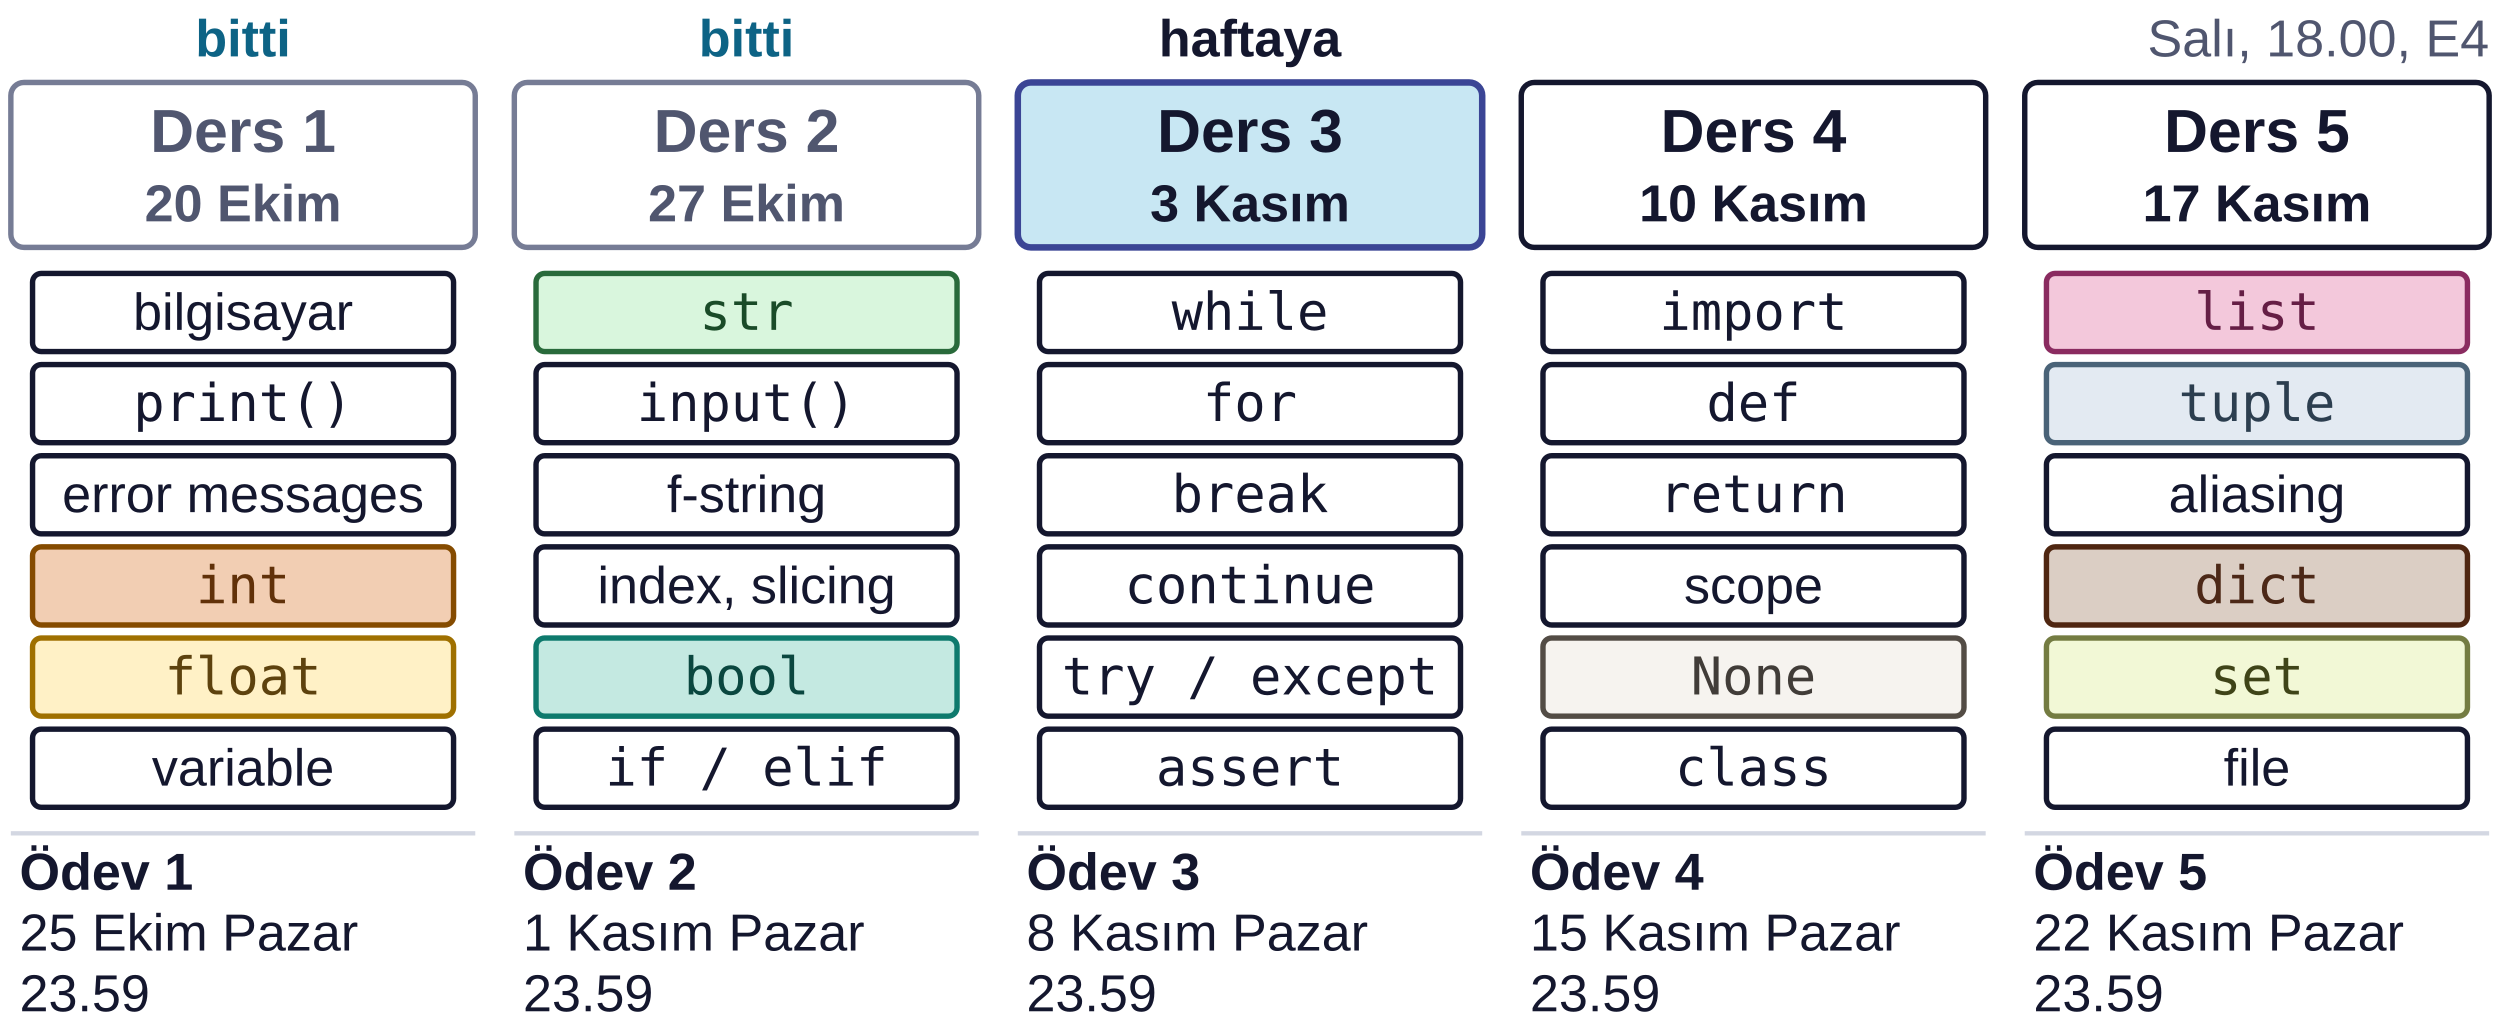
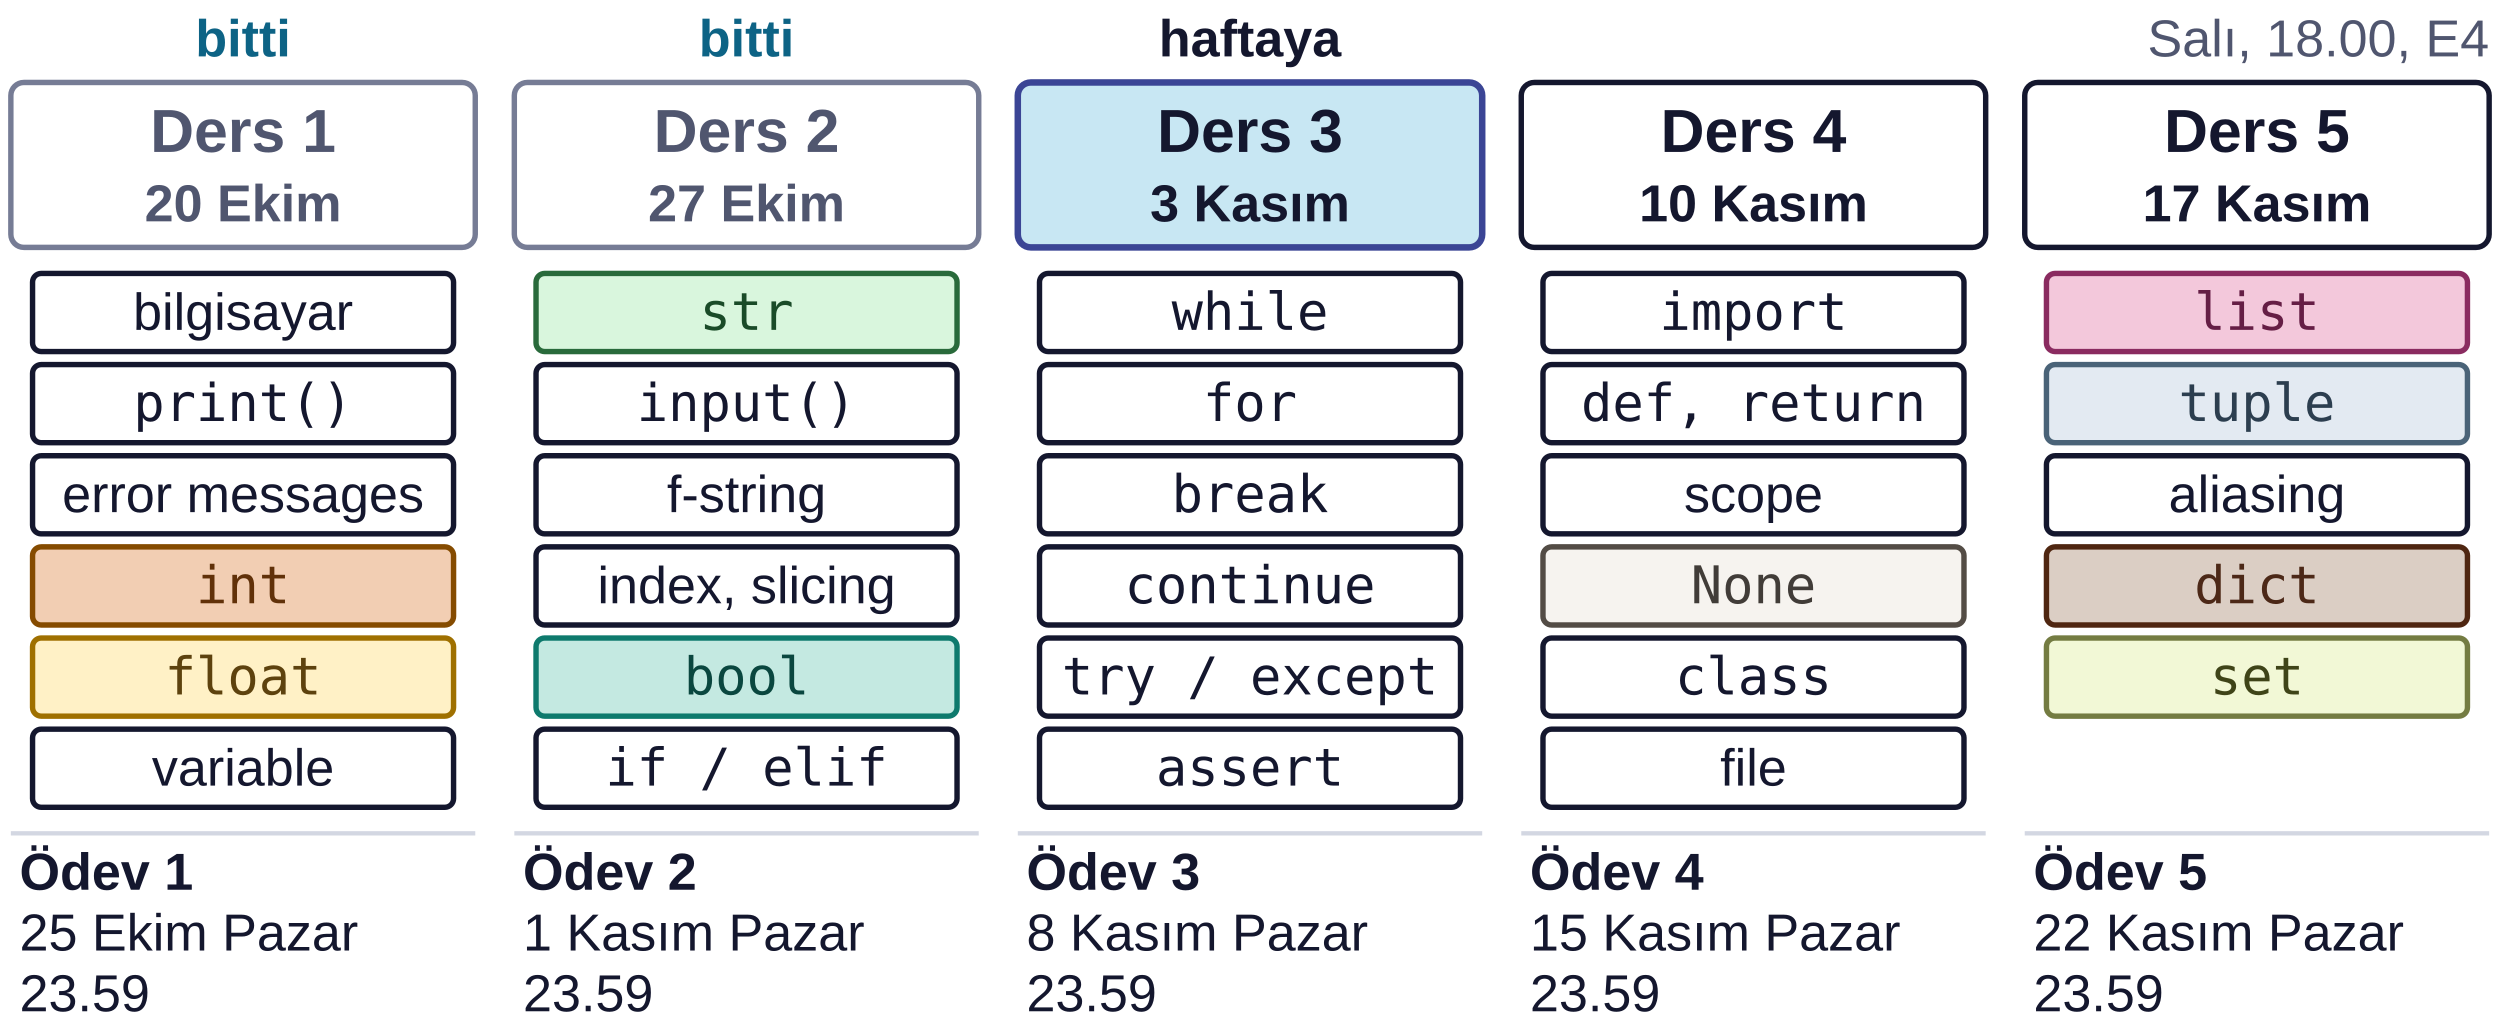
<svg xmlns="http://www.w3.org/2000/svg" class="dg" viewBox="0 0 1152 476" width="1152" height="476" role="img" aria-labelledby="ders2-course-calendar-haftaya-t ders2-course-calendar-haftaya-d">
  <defs>
    <style>
/* dg v3 · IEEE Hacettepe Python diyagram stili · authoring/DIAGRAMS.md'den aynen kopyalanır */
.dg{font-family:"Atkinson Hyperlegible Next","Segoe UI",Arial,sans-serif}
.dg .bg{fill:#FFFFFF;fill:var(--d-bg,#FFFFFF)}
.dg .tx,.dg .lb,.dg .ti,.dg .cd,.dg .cd24{fill:#14172E;fill:var(--d-ink,#14172E)}
.dg .tx{font-size:24px;font-weight:400}
.dg .lb{font-size:24px;font-weight:600}
.dg .ti{font-size:28px;font-weight:700}
.dg .cd,.dg .cd24,.dg .ty,.dg .nm{font-family:"JetBrains Mono",Menlo,Consolas,"DejaVu Sans Mono",monospace;font-weight:500}
.dg .cd{font-size:28px}
.dg .cd24{font-size:24px}
.dg .ty{font-size:24px;fill:#50566F;fill:var(--d-type,#50566F)}
.dg .nm{font-size:28px;font-weight:600;fill:#FFFFFF;fill:var(--d-on-name,#FFFFFF)}
.dg .src{font-size:18px;font-weight:400;fill:#50566F;fill:var(--d-type,#50566F)}
.dg .sub{fill:#50566F;fill:var(--d-type,#50566F)}
.dg .okt{fill:#0D6385;fill:var(--d-ok,#0D6385);font-weight:600}
.dg .errt{fill:#C21C20;fill:var(--d-err,#C21C20);font-weight:600}
.dg .b7{font-weight:700}
.dg .pre{white-space:pre}
.dg .mid{text-anchor:middle}
.dg .end{text-anchor:end}
.dg .box{fill:#FFFFFF;fill:var(--d-paper,#FFFFFF);stroke:#14172E;stroke:var(--d-ink,#14172E);stroke-width:2.5}
.dg .boxm{fill:#FFFFFF;fill:var(--d-paper,#FFFFFF);stroke:#767C95;stroke:var(--d-muted,#767C95);stroke-width:2.5}
.dg .boxhl{fill:#C8E7F3;fill:var(--d-hl,#C8E7F3);stroke:#3B4595;stroke:var(--d-brand,#3B4595);stroke-width:3}
.dg .blk{fill:#FFFFFF;fill:var(--d-paper,#FFFFFF);stroke:#3B4595;stroke:var(--d-brand,#3B4595);stroke-width:2.5}
.dg .frame{fill:none;stroke:#14172E;stroke:var(--d-ink,#14172E);stroke-width:2.5}
.dg .local{fill:#EFF0F7;fill:var(--d-tint,#EFF0F7);stroke:#14172E;stroke:var(--d-ink,#14172E);stroke-width:2.5}
.dg .tmpl{fill:none;stroke:#14172E;stroke:var(--d-ink,#14172E);stroke-width:2.5;stroke-dasharray:8 6}
.dg .cell{fill:#FFFFFF;fill:var(--d-paper,#FFFFFF);stroke:#14172E;stroke:var(--d-ink,#14172E);stroke-width:2}
.dg .cellh{fill:#EFF0F7;fill:var(--d-tint,#EFF0F7);stroke:#14172E;stroke:var(--d-ink,#14172E);stroke-width:2}
.dg .cellhl{fill:#C8E7F3;fill:var(--d-hl,#C8E7F3);stroke:#3B4595;stroke:var(--d-brand,#3B4595);stroke-width:3}
.dg .name{fill:#181C3E;fill:var(--d-name,#181C3E)}
.dg .soft{fill:#F3F4F8;fill:var(--d-surface,#F3F4F8)}
.dg .outp{fill:#FFFFFF;fill:var(--d-paper,#FFFFFF);stroke:#D3D7E2;stroke:var(--d-rule,#D3D7E2);stroke-width:2}
.dg .tint{fill:#EFF0F7;fill:var(--d-tint,#EFF0F7);stroke:#14172E;stroke:var(--d-ink,#14172E);stroke-width:2.5}
.dg .hl{fill:#C8E7F3;fill:var(--d-hl,#C8E7F3)}
.dg .emph{fill:none;stroke:#3B4595;stroke:var(--d-brand,#3B4595);stroke-width:3}
.dg .errbox{fill:#FCEDEE;fill:var(--d-err-bg,#FCEDEE);stroke:#C21C20;stroke:var(--d-err,#C21C20);stroke-width:2.5}
.dg .errdash{fill:none;stroke:#C21C20;stroke:var(--d-err,#C21C20);stroke-width:2.5;stroke-dasharray:8 6}
.dg .okbox{fill:#E9F6FA;fill:var(--d-ok-bg,#E9F6FA);stroke:#0D6385;stroke:var(--d-ok,#0D6385);stroke-width:2.5}
.dg .key{fill:#FFFFFF;fill:var(--d-paper,#FFFFFF);stroke:#767C95;stroke:var(--d-muted,#767C95);stroke-width:2}
.dg .dot{fill:#3B4595;fill:var(--d-brand,#3B4595)}
.dg .dot0{fill:#FFFFFF;fill:var(--d-paper,#FFFFFF);stroke:#3B4595;stroke:var(--d-brand,#3B4595);stroke-width:3}
.dg .ar,.dg .ld,.dg .axis{fill:none;stroke:#14172E;stroke:var(--d-ink,#14172E)}
.dg .ar,.dg .axis{stroke-width:2.5}
.dg .ld{stroke-width:2}
.dg .ar-m{fill:none;stroke:#767C95;stroke:var(--d-muted,#767C95);stroke-width:2.5}
.dg .ar-old{fill:none;stroke:#767C95;stroke:var(--d-muted,#767C95);stroke-width:2.5;stroke-dasharray:8 6}
.dg .ar-ok{fill:none;stroke:#0D6385;stroke:var(--d-ok,#0D6385);stroke-width:2.5}
.dg .ar-err{fill:none;stroke:#C21C20;stroke:var(--d-err,#C21C20);stroke-width:2.5}
.dg .sep{fill:none;stroke:#D3D7E2;stroke:var(--d-rule,#D3D7E2);stroke-width:2}
.dg .dash{fill:none;stroke:#3B4595;stroke:var(--d-brand,#3B4595);stroke-width:2;stroke-dasharray:8 6}
.dg .ah{fill:#14172E;fill:var(--d-ink,#14172E)}
.dg .ah-m{fill:#767C95;fill:var(--d-muted,#767C95)}
.dg .ah-ok{fill:#0D6385;fill:var(--d-ok,#0D6385)}
.dg .ah-err{fill:#C21C20;fill:var(--d-err,#C21C20)}
.dg .co{fill:#14172E;fill:var(--d-ink,#14172E)}
.dg .co-t{fill:#FFFFFF;fill:var(--d-bg,#FFFFFF);font-size:24px;font-weight:700;text-anchor:middle}
.dg .sec{stroke:#3B4595;stroke:var(--d-second,#3B4595)}
/* dg v4 type renkleri · authoring/DIAGRAMS.md §10'dan aynen kopyalanır (dg v3 bloğundan sonra) */
.dg rect.t-int,.dg path.t-int,.dg circle.t-int{fill:#F2CEB3;fill:var(--t-int-bg,#F2CEB3);stroke:#854B00;stroke:var(--t-int,#854B00)}
.dg text.t-int,.dg tspan.t-int{fill:#613109;fill:var(--t-int-tx,#613109)}
.dg rect.t-float,.dg path.t-float,.dg circle.t-float{fill:#FFF1C6;fill:var(--t-float-bg,#FFF1C6);stroke:#9F7000;stroke:var(--t-float,#9F7000)}
.dg text.t-float,.dg tspan.t-float{fill:#5D420E;fill:var(--t-float-tx,#5D420E)}
.dg rect.t-bool,.dg path.t-bool,.dg circle.t-bool{fill:#C4E9E1;fill:var(--t-bool-bg,#C4E9E1);stroke:#0E7A6D;stroke:var(--t-bool,#0E7A6D)}
.dg text.t-bool,.dg tspan.t-bool{fill:#0A473F;fill:var(--t-bool-tx,#0A473F)}
.dg rect.t-str,.dg path.t-str,.dg circle.t-str{fill:#D9F6DD;fill:var(--t-str-bg,#D9F6DD);stroke:#296A3B;stroke:var(--t-str,#296A3B)}
.dg text.t-str,.dg tspan.t-str{fill:#1A4B28;fill:var(--t-str-tx,#1A4B28)}
.dg rect.t-none,.dg path.t-none,.dg circle.t-none{fill:#F6F3EF;fill:var(--t-none-bg,#F6F3EF);stroke:#534C45;stroke:var(--t-none,#534C45)}
.dg text.t-none,.dg tspan.t-none{fill:#413C38;fill:var(--t-none-tx,#413C38)}
.dg rect.t-list,.dg path.t-list,.dg circle.t-list{fill:#F3C8DB;fill:var(--t-list-bg,#F3C8DB);stroke:#8A2B60;stroke:var(--t-list,#8A2B60)}
.dg text.t-list,.dg tspan.t-list{fill:#651E45;fill:var(--t-list-tx,#651E45)}
.dg rect.t-tuple,.dg path.t-tuple,.dg circle.t-tuple{fill:#E3EAF2;fill:var(--t-tuple-bg,#E3EAF2);stroke:#4A6378;stroke:var(--t-tuple,#4A6378)}
.dg text.t-tuple,.dg tspan.t-tuple{fill:#2C3E4F;fill:var(--t-tuple-tx,#2C3E4F)}
.dg rect.t-dict,.dg path.t-dict,.dg circle.t-dict{fill:#DBCEC4;fill:var(--t-dict-bg,#DBCEC4);stroke:#4F2611;stroke:var(--t-dict,#4F2611)}
.dg text.t-dict,.dg tspan.t-dict{fill:#4C2817;fill:var(--t-dict-tx,#4C2817)}
.dg rect.t-set,.dg path.t-set,.dg circle.t-set{fill:#F2F8D6;fill:var(--t-set-bg,#F2F8D6);stroke:#747C42;stroke:var(--t-set,#747C42)}
.dg text.t-set,.dg tspan.t-set{fill:#3F4418;fill:var(--t-set-tx,#3F4418)}
.dg rect.boxhl,.dg path.boxhl,.dg rect.cellhl{fill:#C8E7F3;fill:var(--d-hl,#C8E7F3);stroke:#3B4595;stroke:var(--d-brand,#3B4595)}
    </style>
  </defs>
  <rect class="bg" width="1152" height="476" />
  <text class="tx sub end" x="1147" y="26">Salı, 18.00, E4</text>
  <text class="lb okt mid" x="112" y="26">bitti</text>
  <rect class="boxm" x="5" y="38" width="214" height="76" rx="6" />
  <text class="ti mid sub" x="112" y="70">Ders 1</text>
  <text class="lb mid sub" x="112" y="102">20 Ekim</text>
  <rect class="box" x="15" y="126" width="194" height="36" rx="4" />
  <text class="tx mid" x="112" y="152">bilgisayar</text>
  <rect class="box" x="15" y="168" width="194" height="36" rx="4" />
  <text class="cd24 mid" x="112" y="194">print()</text>
  <rect class="box" x="15" y="210" width="194" height="36" rx="4" />
  <text class="tx mid" x="112" y="236">error messages</text>
  <rect class="box t-int" x="15" y="252" width="194" height="36" rx="4" />
  <text class="cd24 mid t-int" x="112" y="278">int</text>
  <rect class="box t-float" x="15" y="294" width="194" height="36" rx="4" />
  <text class="cd24 mid t-float" x="112" y="320">float</text>
  <rect class="box" x="15" y="336" width="194" height="36" rx="4" />
  <text class="tx mid" x="112" y="362">variable</text>
  <path class="sep" d="M5,384 H219" />
  <text class="lb" x="9" y="410">Ödev 1</text>
  <text class="tx" x="9" y="438">25 Ekim Pazar</text>
  <text class="tx" x="9" y="466">23.59</text>
  <text class="lb okt mid" x="344" y="26">bitti</text>
  <rect class="boxm" x="237" y="38" width="214" height="76" rx="6" />
  <text class="ti mid sub" x="344" y="70">Ders 2</text>
  <text class="lb mid sub" x="344" y="102">27 Ekim</text>
  <rect class="box t-str" x="247" y="126" width="194" height="36" rx="4" />
  <text class="cd24 t-str mid" x="344" y="152">str</text>
  <rect class="box" x="247" y="168" width="194" height="36" rx="4" />
  <text class="cd24 mid" x="344" y="194">input()</text>
  <rect class="box" x="247" y="210" width="194" height="36" rx="4" />
  <text class="tx mid" x="344" y="236">f-string</text>
  <rect class="box" x="247" y="252" width="194" height="36" rx="4" />
  <text class="tx mid" x="344" y="278">index, slicing</text>
  <rect class="box t-bool" x="247" y="294" width="194" height="36" rx="4" />
  <text class="cd24 t-bool mid" x="344" y="320">bool</text>
  <rect class="box" x="247" y="336" width="194" height="36" rx="4" />
  <text class="cd24 mid" x="344" y="362">if / elif</text>
  <path class="sep" d="M237,384 H451" />
  <text class="lb" x="241" y="410">Ödev 2</text>
  <text class="tx" x="241" y="438">1 Kasım Pazar</text>
  <text class="tx" x="241" y="466">23.59</text>
  <text class="lb mid" x="576" y="26">haftaya</text>
  <rect class="boxhl" x="469" y="38" width="214" height="76" rx="6" />
  <text class="ti mid" x="576" y="70">Ders 3</text>
  <text class="lb mid" x="576" y="102">3 Kasım</text>
  <rect class="box" x="479" y="126" width="194" height="36" rx="4" />
  <text class="cd24 mid" x="576" y="152">while</text>
  <rect class="box" x="479" y="168" width="194" height="36" rx="4" />
  <text class="cd24 mid" x="576" y="194">for</text>
  <rect class="box" x="479" y="210" width="194" height="36" rx="4" />
  <text class="cd24 mid" x="576" y="236">break</text>
  <rect class="box" x="479" y="252" width="194" height="36" rx="4" />
  <text class="cd24 mid" x="576" y="278">continue</text>
  <rect class="box" x="479" y="294" width="194" height="36" rx="4" />
  <text class="cd24 mid" x="576" y="320">try / except</text>
  <rect class="box" x="479" y="336" width="194" height="36" rx="4" />
  <text class="cd24 mid" x="576" y="362">assert</text>
  <path class="sep" d="M469,384 H683" />
  <text class="lb" x="473" y="410">Ödev 3</text>
  <text class="tx" x="473" y="438">8 Kasım Pazar</text>
  <text class="tx" x="473" y="466">23.59</text>
  <rect class="box" x="701" y="38" width="214" height="76" rx="6" />
  <text class="ti mid" x="808" y="70">Ders 4</text>
  <text class="lb mid" x="808" y="102">10 Kasım</text>
  <rect class="box" x="711" y="126" width="194" height="36" rx="4" />
  <text class="cd24 mid" x="808" y="152">import</text>
  <rect class="box" x="711" y="168" width="194" height="36" rx="4" />
-   <text class="cd24 mid" x="808" y="194">def</text>
+   <text class="cd24 mid" x="808" y="194">def, return</text>
  <rect class="box" x="711" y="210" width="194" height="36" rx="4" />
-   <text class="cd24 mid" x="808" y="236">return</text>
-   <rect class="box" x="711" y="252" width="194" height="36" rx="4" />
-   <text class="tx mid" x="808" y="278">scope</text>
-   <rect class="box t-none" x="711" y="294" width="194" height="36" rx="4" />
-   <text class="cd24 t-none mid" x="808" y="320">None</text>
+   <text class="tx mid" x="808" y="236">scope</text>
+   <rect class="box t-none" x="711" y="252" width="194" height="36" rx="4" />
+   <text class="cd24 t-none mid" x="808" y="278">None</text>
+   <rect class="box" x="711" y="294" width="194" height="36" rx="4" />
+   <text class="cd24 mid" x="808" y="320">class</text>
  <rect class="box" x="711" y="336" width="194" height="36" rx="4" />
-   <text class="cd24 mid" x="808" y="362">class</text>
+   <text class="tx mid" x="808" y="362">file</text>
  <path class="sep" d="M701,384 H915" />
  <text class="lb" x="705" y="410">Ödev 4</text>
  <text class="tx" x="705" y="438">15 Kasım Pazar</text>
  <text class="tx" x="705" y="466">23.59</text>
  <rect class="box" x="933" y="38" width="214" height="76" rx="6" />
  <text class="ti mid" x="1040" y="70">Ders 5</text>
  <text class="lb mid" x="1040" y="102">17 Kasım</text>
  <rect class="box t-list" x="943" y="126" width="194" height="36" rx="4" />
  <text class="cd24 t-list mid" x="1040" y="152">list</text>
  <rect class="box t-tuple" x="943" y="168" width="194" height="36" rx="4" />
  <text class="cd24 t-tuple mid" x="1040" y="194">tuple</text>
  <rect class="box" x="943" y="210" width="194" height="36" rx="4" />
  <text class="tx mid" x="1040" y="236">aliasing</text>
  <rect class="box t-dict" x="943" y="252" width="194" height="36" rx="4" />
  <text class="cd24 t-dict mid" x="1040" y="278">dict</text>
  <rect class="box t-set" x="943" y="294" width="194" height="36" rx="4" />
  <text class="cd24 t-set mid" x="1040" y="320">set</text>
-   <rect class="box" x="943" y="336" width="194" height="36" rx="4" />
-   <text class="tx mid" x="1040" y="362">file</text>
  <path class="sep" d="M933,384 H1147" />
  <text class="lb" x="937" y="410">Ödev 5</text>
  <text class="tx" x="937" y="438">22 Kasım Pazar</text>
  <text class="tx" x="937" y="466">23.59</text>
</svg>
